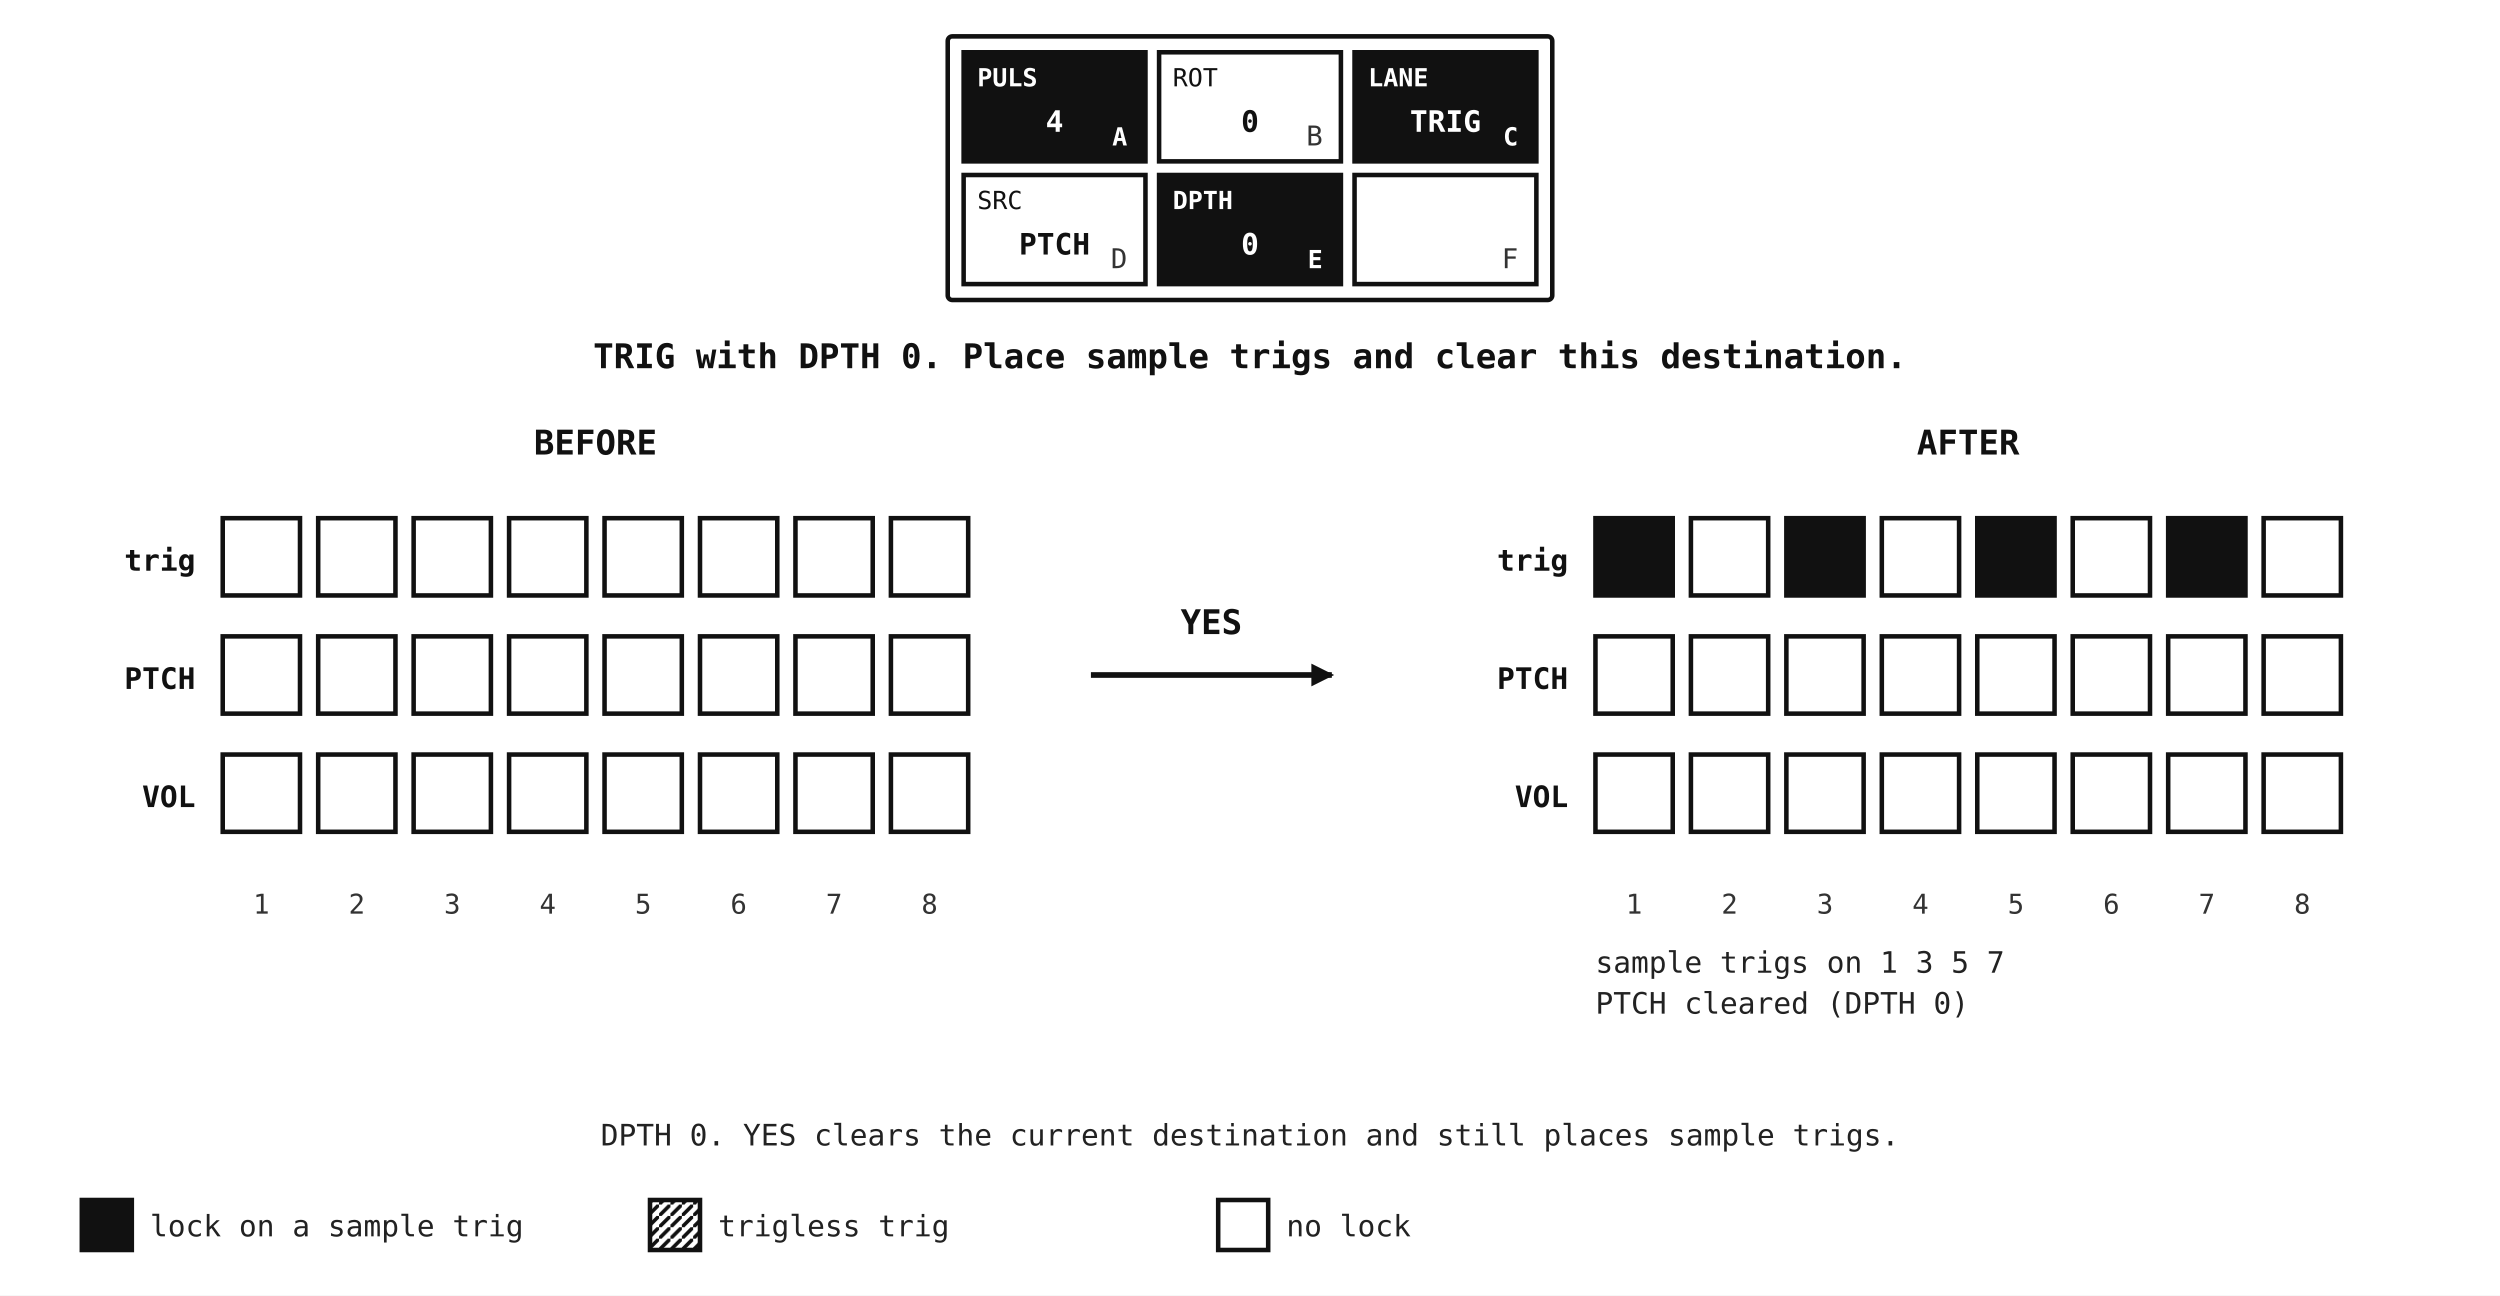
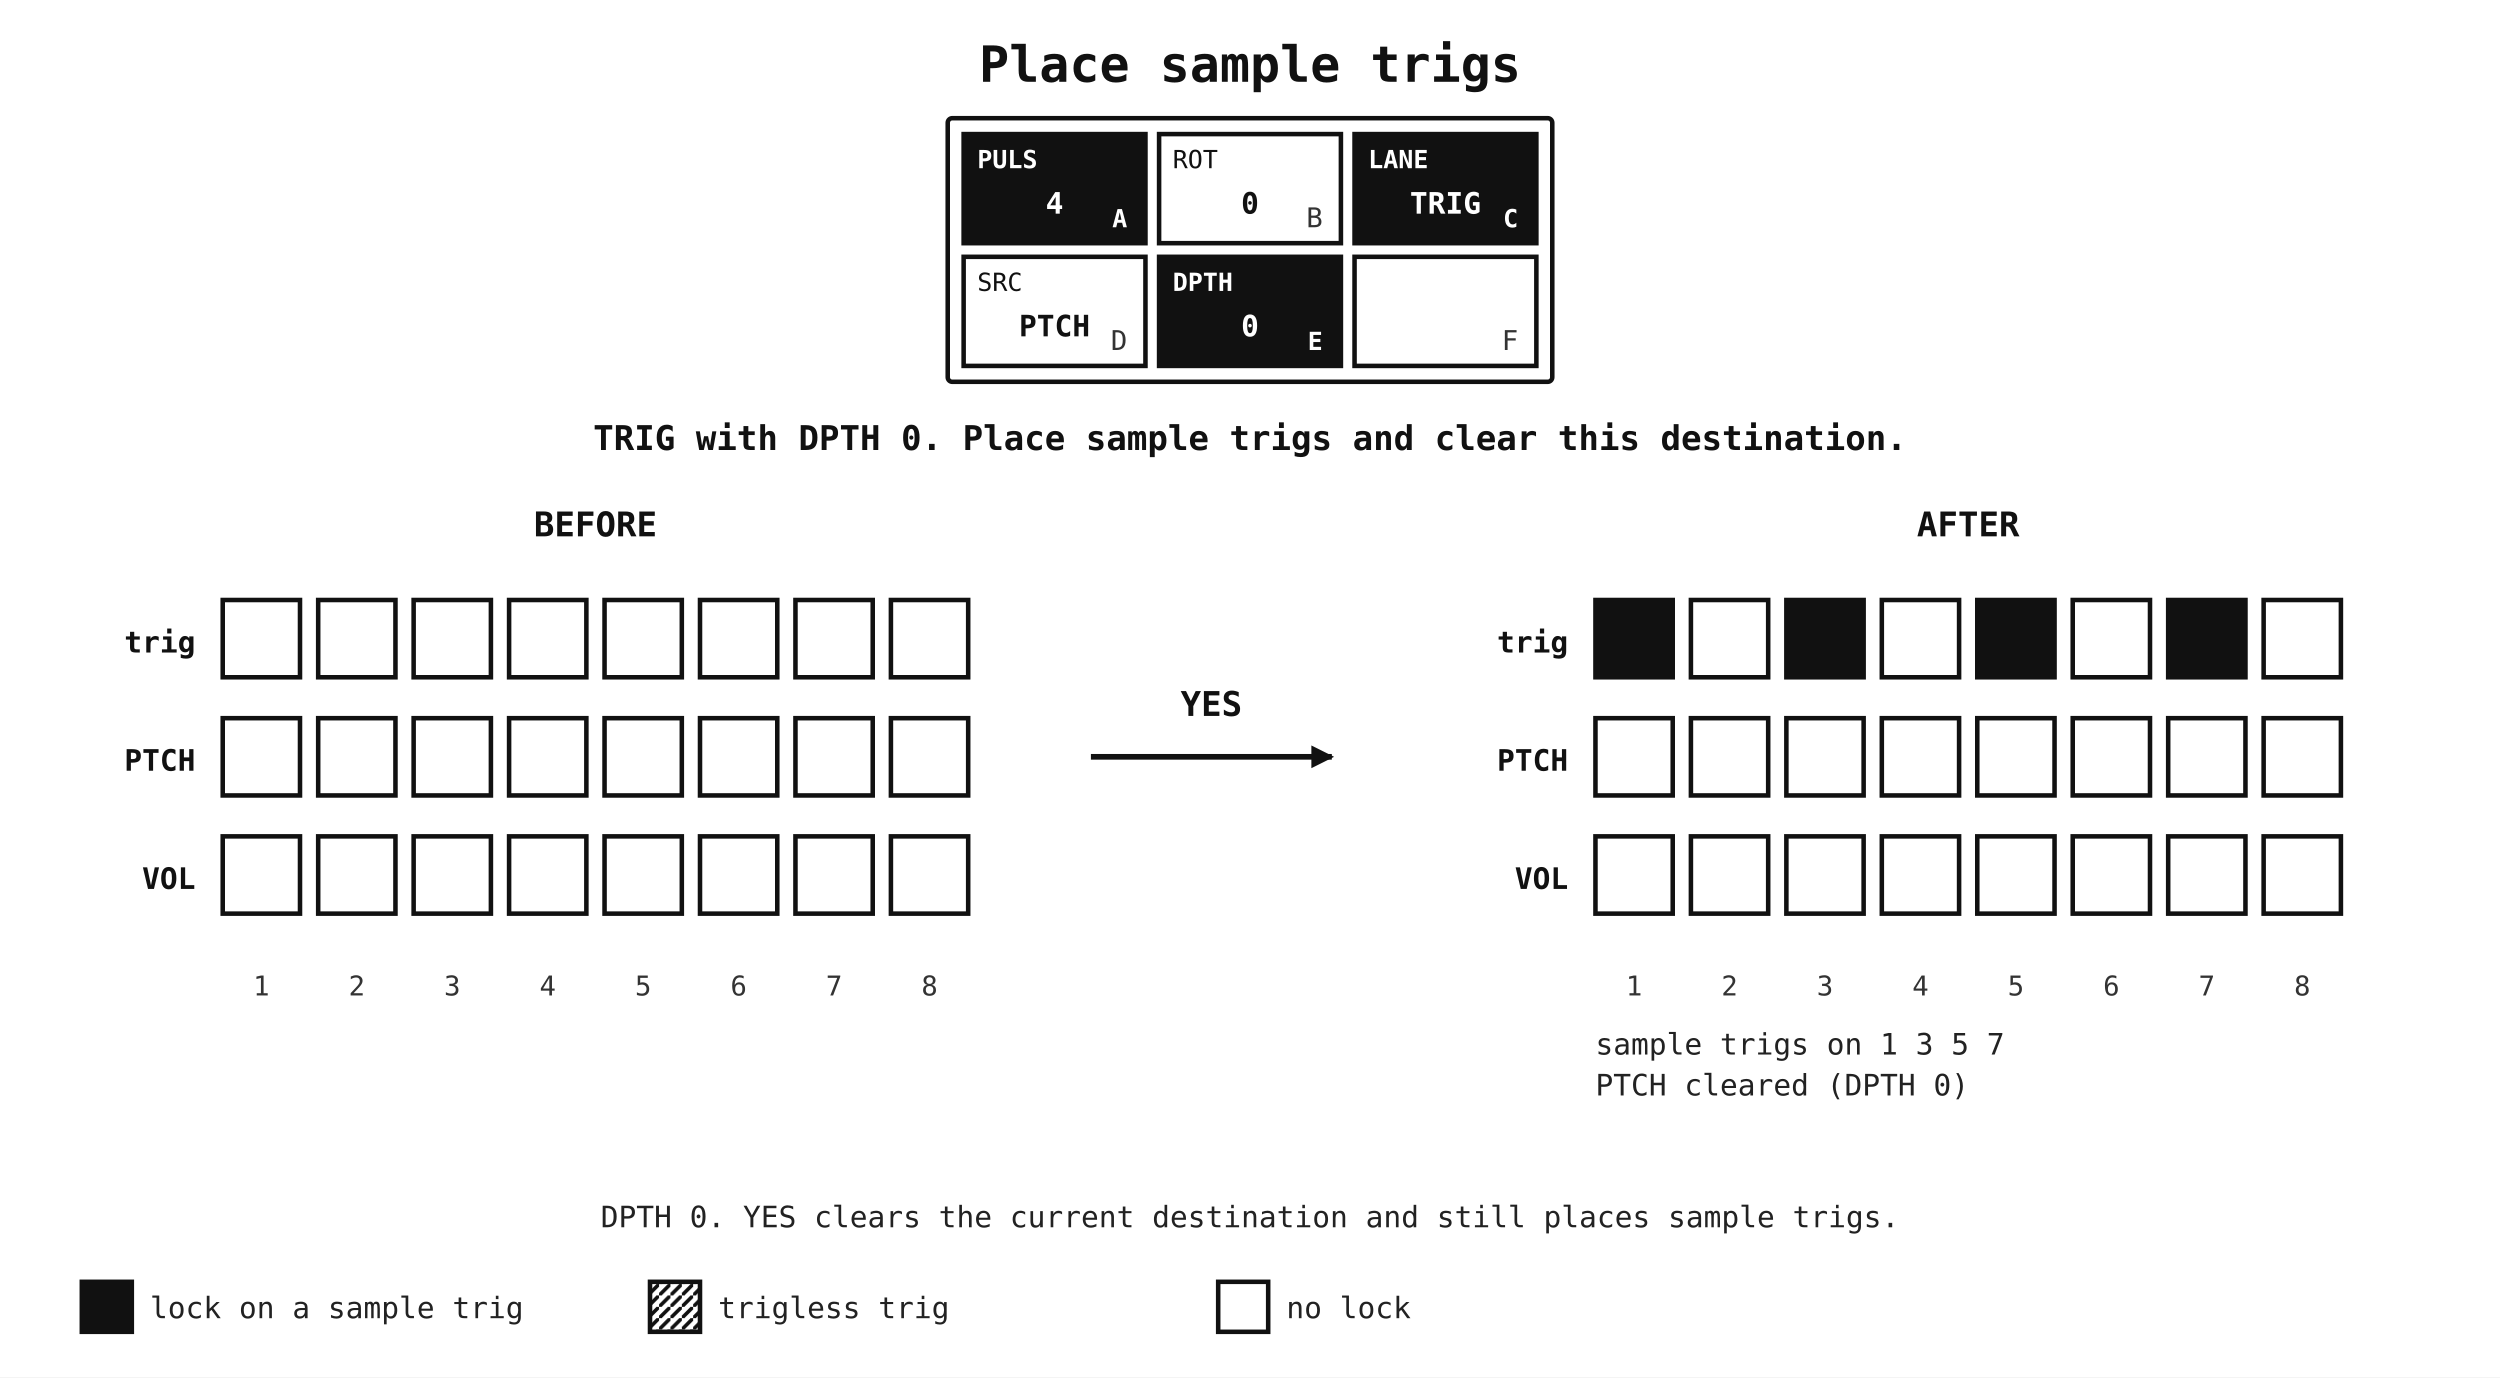
- <svg xmlns="http://www.w3.org/2000/svg" viewBox="0 0 1100 570" width="1100" height="570" role="img">
-   <rect width="1100" height="570" fill="#fff" />
+ <svg xmlns="http://www.w3.org/2000/svg" viewBox="0 0 1100 606" width="1100" height="606" role="img">
+   <rect width="1100" height="606" fill="#fff" />
  <defs>
    <pattern id="hatch" patternUnits="userSpaceOnUse" width="5" height="5">
      <path d="M0 5 L5 0" stroke="#111" stroke-width="1.6" />
    </pattern>
    <marker id="a" markerUnits="userSpaceOnUse" viewBox="0 0 10 10" refX="9" refY="5" markerWidth="10" markerHeight="10" orient="auto">
      <path d="M0 0 L10 5 L0 10 Z" fill="#111" />
    </marker>
  </defs>
  <style>
+     .title { font: 22px ui-monospace, Menlo, Consolas, monospace; fill:#111; font-weight:700; }
    .t { font: 15px ui-monospace, Menlo, Consolas, monospace; fill:#111; font-weight:700; }
    .t-sm { font: 13px ui-monospace, Menlo, Consolas, monospace; fill:#222; }
    .t-xs { font: 12px ui-monospace, Menlo, Consolas, monospace; fill:#333; }
    .lab { font: 13px ui-monospace, Menlo, Consolas, monospace; fill:#111; font-weight:700; }
    .kn { font: 11px ui-monospace, Menlo, Consolas, monospace; fill:#111; }
    .kn-inv { font: 11px ui-monospace, Menlo, Consolas, monospace; fill:#fff; font-weight:700; }
    .kn-val { font: 13px ui-monospace, Menlo, Consolas, monospace; fill:#111; font-weight:700; }
    .kn-val-inv { font: 13px ui-monospace, Menlo, Consolas, monospace; fill:#fff; font-weight:700; }
    .arr { fill:none; stroke:#111; stroke-width:2.5; marker-end:url(#a); }
    .panel { fill:#fff; stroke:#111; stroke-width:2; }
  </style>
-   <rect class="panel" x="417" y="16" width="266" height="116" rx="2" />
-   <rect x="424" y="23" width="80" height="48" fill="#111" stroke="#111" stroke-width="2" />
-   <text class="kn-inv" x="430" y="38">PULS</text>
-   <text class="kn-val-inv" x="464.0" y="58" text-anchor="middle">4</text>
-   <text class="kn-inv" x="496" y="64" text-anchor="end">A</text>
-   <rect x="510" y="23" width="80" height="48" fill="#fff" stroke="#111" stroke-width="2" />
-   <text class="kn" x="516" y="38">ROT</text>
-   <text class="kn-val" x="550.0" y="58" text-anchor="middle">0</text>
-   <text class="t-xs" x="582" y="64" text-anchor="end">B</text>
-   <rect x="596" y="23" width="80" height="48" fill="#111" stroke="#111" stroke-width="2" />
-   <text class="kn-inv" x="602" y="38">LANE</text>
-   <text class="kn-val-inv" x="636.0" y="58" text-anchor="middle">TRIG</text>
-   <text class="kn-inv" x="668" y="64" text-anchor="end">C</text>
-   <rect x="424" y="77" width="80" height="48" fill="#fff" stroke="#111" stroke-width="2" />
-   <text class="kn" x="430" y="92">SRC</text>
-   <text class="kn-val" x="464.0" y="112" text-anchor="middle">PTCH</text>
-   <text class="t-xs" x="496" y="118" text-anchor="end">D</text>
-   <rect x="510" y="77" width="80" height="48" fill="#111" stroke="#111" stroke-width="2" />
-   <text class="kn-inv" x="516" y="92">DPTH</text>
-   <text class="kn-val-inv" x="550.0" y="112" text-anchor="middle">0</text>
-   <text class="kn-inv" x="582" y="118" text-anchor="end">E</text>
-   <rect x="596" y="77" width="80" height="48" fill="#fff" stroke="#111" stroke-width="2" />
-   <text class="t-xs" x="668" y="118" text-anchor="end">F</text>
-   <text class="t" x="550.0" y="162" text-anchor="middle">TRIG with DPTH 0. Place sample trigs and clear this destination.</text>
-   <text class="t" x="262.0" y="200" text-anchor="middle">BEFORE</text>
-   <text class="lab" x="86" y="251.12" text-anchor="end">trig</text>
-   <rect x="98" y="228" width="34" height="34" fill="#fff" stroke="#111" stroke-width="2" />
-   <rect x="140" y="228" width="34" height="34" fill="#fff" stroke="#111" stroke-width="2" />
-   <rect x="182" y="228" width="34" height="34" fill="#fff" stroke="#111" stroke-width="2" />
-   <rect x="224" y="228" width="34" height="34" fill="#fff" stroke="#111" stroke-width="2" />
-   <rect x="266" y="228" width="34" height="34" fill="#fff" stroke="#111" stroke-width="2" />
-   <rect x="308" y="228" width="34" height="34" fill="#fff" stroke="#111" stroke-width="2" />
-   <rect x="350" y="228" width="34" height="34" fill="#fff" stroke="#111" stroke-width="2" />
-   <rect x="392" y="228" width="34" height="34" fill="#fff" stroke="#111" stroke-width="2" />
-   <text class="lab" x="86" y="303.12" text-anchor="end">PTCH</text>
-   <rect x="98" y="280" width="34" height="34" fill="#fff" stroke="#111" stroke-width="2" />
-   <rect x="140" y="280" width="34" height="34" fill="#fff" stroke="#111" stroke-width="2" />
-   <rect x="182" y="280" width="34" height="34" fill="#fff" stroke="#111" stroke-width="2" />
-   <rect x="224" y="280" width="34" height="34" fill="#fff" stroke="#111" stroke-width="2" />
-   <rect x="266" y="280" width="34" height="34" fill="#fff" stroke="#111" stroke-width="2" />
-   <rect x="308" y="280" width="34" height="34" fill="#fff" stroke="#111" stroke-width="2" />
-   <rect x="350" y="280" width="34" height="34" fill="#fff" stroke="#111" stroke-width="2" />
-   <rect x="392" y="280" width="34" height="34" fill="#fff" stroke="#111" stroke-width="2" />
-   <text class="lab" x="86" y="355.12" text-anchor="end">VOL</text>
-   <rect x="98" y="332" width="34" height="34" fill="#fff" stroke="#111" stroke-width="2" />
-   <rect x="140" y="332" width="34" height="34" fill="#fff" stroke="#111" stroke-width="2" />
-   <rect x="182" y="332" width="34" height="34" fill="#fff" stroke="#111" stroke-width="2" />
-   <rect x="224" y="332" width="34" height="34" fill="#fff" stroke="#111" stroke-width="2" />
-   <rect x="266" y="332" width="34" height="34" fill="#fff" stroke="#111" stroke-width="2" />
-   <rect x="308" y="332" width="34" height="34" fill="#fff" stroke="#111" stroke-width="2" />
-   <rect x="350" y="332" width="34" height="34" fill="#fff" stroke="#111" stroke-width="2" />
-   <rect x="392" y="332" width="34" height="34" fill="#fff" stroke="#111" stroke-width="2" />
-   <text class="t-xs" x="115.0" y="402" text-anchor="middle">1</text>
-   <text class="t-xs" x="157.0" y="402" text-anchor="middle">2</text>
-   <text class="t-xs" x="199.0" y="402" text-anchor="middle">3</text>
-   <text class="t-xs" x="241.0" y="402" text-anchor="middle">4</text>
-   <text class="t-xs" x="283.0" y="402" text-anchor="middle">5</text>
-   <text class="t-xs" x="325.0" y="402" text-anchor="middle">6</text>
-   <text class="t-xs" x="367.0" y="402" text-anchor="middle">7</text>
-   <text class="t-xs" x="409.0" y="402" text-anchor="middle">8</text>
-   <text class="t" x="866.0" y="200" text-anchor="middle">AFTER</text>
-   <text class="lab" x="690" y="251.12" text-anchor="end">trig</text>
-   <rect x="702" y="228" width="34" height="34" fill="#111" stroke="#111" stroke-width="2" />
-   <rect x="744" y="228" width="34" height="34" fill="#fff" stroke="#111" stroke-width="2" />
-   <rect x="786" y="228" width="34" height="34" fill="#111" stroke="#111" stroke-width="2" />
-   <rect x="828" y="228" width="34" height="34" fill="#fff" stroke="#111" stroke-width="2" />
-   <rect x="870" y="228" width="34" height="34" fill="#111" stroke="#111" stroke-width="2" />
-   <rect x="912" y="228" width="34" height="34" fill="#fff" stroke="#111" stroke-width="2" />
-   <rect x="954" y="228" width="34" height="34" fill="#111" stroke="#111" stroke-width="2" />
-   <rect x="996" y="228" width="34" height="34" fill="#fff" stroke="#111" stroke-width="2" />
-   <text class="lab" x="690" y="303.12" text-anchor="end">PTCH</text>
-   <rect x="702" y="280" width="34" height="34" fill="#fff" stroke="#111" stroke-width="2" />
-   <rect x="744" y="280" width="34" height="34" fill="#fff" stroke="#111" stroke-width="2" />
-   <rect x="786" y="280" width="34" height="34" fill="#fff" stroke="#111" stroke-width="2" />
-   <rect x="828" y="280" width="34" height="34" fill="#fff" stroke="#111" stroke-width="2" />
-   <rect x="870" y="280" width="34" height="34" fill="#fff" stroke="#111" stroke-width="2" />
-   <rect x="912" y="280" width="34" height="34" fill="#fff" stroke="#111" stroke-width="2" />
-   <rect x="954" y="280" width="34" height="34" fill="#fff" stroke="#111" stroke-width="2" />
-   <rect x="996" y="280" width="34" height="34" fill="#fff" stroke="#111" stroke-width="2" />
-   <text class="lab" x="690" y="355.12" text-anchor="end">VOL</text>
-   <rect x="702" y="332" width="34" height="34" fill="#fff" stroke="#111" stroke-width="2" />
-   <rect x="744" y="332" width="34" height="34" fill="#fff" stroke="#111" stroke-width="2" />
-   <rect x="786" y="332" width="34" height="34" fill="#fff" stroke="#111" stroke-width="2" />
-   <rect x="828" y="332" width="34" height="34" fill="#fff" stroke="#111" stroke-width="2" />
-   <rect x="870" y="332" width="34" height="34" fill="#fff" stroke="#111" stroke-width="2" />
-   <rect x="912" y="332" width="34" height="34" fill="#fff" stroke="#111" stroke-width="2" />
-   <rect x="954" y="332" width="34" height="34" fill="#fff" stroke="#111" stroke-width="2" />
-   <rect x="996" y="332" width="34" height="34" fill="#fff" stroke="#111" stroke-width="2" />
-   <text class="t-xs" x="719.0" y="402" text-anchor="middle">1</text>
-   <text class="t-xs" x="761.0" y="402" text-anchor="middle">2</text>
-   <text class="t-xs" x="803.0" y="402" text-anchor="middle">3</text>
-   <text class="t-xs" x="845.0" y="402" text-anchor="middle">4</text>
-   <text class="t-xs" x="887.0" y="402" text-anchor="middle">5</text>
-   <text class="t-xs" x="929.0" y="402" text-anchor="middle">6</text>
-   <text class="t-xs" x="971.0" y="402" text-anchor="middle">7</text>
-   <text class="t-xs" x="1013.0" y="402" text-anchor="middle">8</text>
-   <text class="t" x="533.0" y="279.0" text-anchor="middle">YES</text>
-   <line class="arr" x1="480" y1="297.0" x2="586" y2="297.0" />
-   <text class="t-sm" x="702" y="428">sample trigs on 1 3 5 7</text>
-   <text class="t-sm" x="702" y="446">PTCH cleared (DPTH 0)</text>
-   <text class="t-sm" x="550.0" y="504" text-anchor="middle">DPTH 0. YES clears the current destination and still places sample trigs.</text>
-   <rect x="36" y="528" width="22" height="22" fill="#111" stroke="#111" stroke-width="2" />
-   <text class="t-sm" x="66" y="544">lock on a sample trig</text>
-   <rect x="286" y="528" width="22" height="22" fill="url(#hatch)" stroke="#111" stroke-width="2" />
-   <text class="t-sm" x="316" y="544">trigless trig</text>
-   <rect x="536" y="528" width="22" height="22" fill="#fff" stroke="#111" stroke-width="2" />
-   <text class="t-sm" x="566" y="544">no lock</text>
+   <text class="title" x="550.0" y="36" text-anchor="middle">Place sample trigs</text>
+   <rect class="panel" x="417" y="52" width="266" height="116" rx="2" />
+   <rect x="424" y="59" width="80" height="48" fill="#111" stroke="#111" stroke-width="2" />
+   <text class="kn-inv" x="430" y="74">PULS</text>
+   <text class="kn-val-inv" x="464.0" y="94" text-anchor="middle">4</text>
+   <text class="kn-inv" x="496" y="100" text-anchor="end">A</text>
+   <rect x="510" y="59" width="80" height="48" fill="#fff" stroke="#111" stroke-width="2" />
+   <text class="kn" x="516" y="74">ROT</text>
+   <text class="kn-val" x="550.0" y="94" text-anchor="middle">0</text>
+   <text class="t-xs" x="582" y="100" text-anchor="end">B</text>
+   <rect x="596" y="59" width="80" height="48" fill="#111" stroke="#111" stroke-width="2" />
+   <text class="kn-inv" x="602" y="74">LANE</text>
+   <text class="kn-val-inv" x="636.0" y="94" text-anchor="middle">TRIG</text>
+   <text class="kn-inv" x="668" y="100" text-anchor="end">C</text>
+   <rect x="424" y="113" width="80" height="48" fill="#fff" stroke="#111" stroke-width="2" />
+   <text class="kn" x="430" y="128">SRC</text>
+   <text class="kn-val" x="464.0" y="148" text-anchor="middle">PTCH</text>
+   <text class="t-xs" x="496" y="154" text-anchor="end">D</text>
+   <rect x="510" y="113" width="80" height="48" fill="#111" stroke="#111" stroke-width="2" />
+   <text class="kn-inv" x="516" y="128">DPTH</text>
+   <text class="kn-val-inv" x="550.0" y="148" text-anchor="middle">0</text>
+   <text class="kn-inv" x="582" y="154" text-anchor="end">E</text>
+   <rect x="596" y="113" width="80" height="48" fill="#fff" stroke="#111" stroke-width="2" />
+   <text class="t-xs" x="668" y="154" text-anchor="end">F</text>
+   <text class="t" x="550.0" y="198" text-anchor="middle">TRIG with DPTH 0. Place sample trigs and clear this destination.</text>
+   <text class="t" x="262.0" y="236" text-anchor="middle">BEFORE</text>
+   <text class="lab" x="86" y="287.12" text-anchor="end">trig</text>
+   <rect x="98" y="264" width="34" height="34" fill="#fff" stroke="#111" stroke-width="2" />
+   <rect x="140" y="264" width="34" height="34" fill="#fff" stroke="#111" stroke-width="2" />
+   <rect x="182" y="264" width="34" height="34" fill="#fff" stroke="#111" stroke-width="2" />
+   <rect x="224" y="264" width="34" height="34" fill="#fff" stroke="#111" stroke-width="2" />
+   <rect x="266" y="264" width="34" height="34" fill="#fff" stroke="#111" stroke-width="2" />
+   <rect x="308" y="264" width="34" height="34" fill="#fff" stroke="#111" stroke-width="2" />
+   <rect x="350" y="264" width="34" height="34" fill="#fff" stroke="#111" stroke-width="2" />
+   <rect x="392" y="264" width="34" height="34" fill="#fff" stroke="#111" stroke-width="2" />
+   <text class="lab" x="86" y="339.12" text-anchor="end">PTCH</text>
+   <rect x="98" y="316" width="34" height="34" fill="#fff" stroke="#111" stroke-width="2" />
+   <rect x="140" y="316" width="34" height="34" fill="#fff" stroke="#111" stroke-width="2" />
+   <rect x="182" y="316" width="34" height="34" fill="#fff" stroke="#111" stroke-width="2" />
+   <rect x="224" y="316" width="34" height="34" fill="#fff" stroke="#111" stroke-width="2" />
+   <rect x="266" y="316" width="34" height="34" fill="#fff" stroke="#111" stroke-width="2" />
+   <rect x="308" y="316" width="34" height="34" fill="#fff" stroke="#111" stroke-width="2" />
+   <rect x="350" y="316" width="34" height="34" fill="#fff" stroke="#111" stroke-width="2" />
+   <rect x="392" y="316" width="34" height="34" fill="#fff" stroke="#111" stroke-width="2" />
+   <text class="lab" x="86" y="391.12" text-anchor="end">VOL</text>
+   <rect x="98" y="368" width="34" height="34" fill="#fff" stroke="#111" stroke-width="2" />
+   <rect x="140" y="368" width="34" height="34" fill="#fff" stroke="#111" stroke-width="2" />
+   <rect x="182" y="368" width="34" height="34" fill="#fff" stroke="#111" stroke-width="2" />
+   <rect x="224" y="368" width="34" height="34" fill="#fff" stroke="#111" stroke-width="2" />
+   <rect x="266" y="368" width="34" height="34" fill="#fff" stroke="#111" stroke-width="2" />
+   <rect x="308" y="368" width="34" height="34" fill="#fff" stroke="#111" stroke-width="2" />
+   <rect x="350" y="368" width="34" height="34" fill="#fff" stroke="#111" stroke-width="2" />
+   <rect x="392" y="368" width="34" height="34" fill="#fff" stroke="#111" stroke-width="2" />
+   <text class="t-xs" x="115.0" y="438" text-anchor="middle">1</text>
+   <text class="t-xs" x="157.0" y="438" text-anchor="middle">2</text>
+   <text class="t-xs" x="199.0" y="438" text-anchor="middle">3</text>
+   <text class="t-xs" x="241.0" y="438" text-anchor="middle">4</text>
+   <text class="t-xs" x="283.0" y="438" text-anchor="middle">5</text>
+   <text class="t-xs" x="325.0" y="438" text-anchor="middle">6</text>
+   <text class="t-xs" x="367.0" y="438" text-anchor="middle">7</text>
+   <text class="t-xs" x="409.0" y="438" text-anchor="middle">8</text>
+   <text class="t" x="866.0" y="236" text-anchor="middle">AFTER</text>
+   <text class="lab" x="690" y="287.12" text-anchor="end">trig</text>
+   <rect x="702" y="264" width="34" height="34" fill="#111" stroke="#111" stroke-width="2" />
+   <rect x="744" y="264" width="34" height="34" fill="#fff" stroke="#111" stroke-width="2" />
+   <rect x="786" y="264" width="34" height="34" fill="#111" stroke="#111" stroke-width="2" />
+   <rect x="828" y="264" width="34" height="34" fill="#fff" stroke="#111" stroke-width="2" />
+   <rect x="870" y="264" width="34" height="34" fill="#111" stroke="#111" stroke-width="2" />
+   <rect x="912" y="264" width="34" height="34" fill="#fff" stroke="#111" stroke-width="2" />
+   <rect x="954" y="264" width="34" height="34" fill="#111" stroke="#111" stroke-width="2" />
+   <rect x="996" y="264" width="34" height="34" fill="#fff" stroke="#111" stroke-width="2" />
+   <text class="lab" x="690" y="339.12" text-anchor="end">PTCH</text>
+   <rect x="702" y="316" width="34" height="34" fill="#fff" stroke="#111" stroke-width="2" />
+   <rect x="744" y="316" width="34" height="34" fill="#fff" stroke="#111" stroke-width="2" />
+   <rect x="786" y="316" width="34" height="34" fill="#fff" stroke="#111" stroke-width="2" />
+   <rect x="828" y="316" width="34" height="34" fill="#fff" stroke="#111" stroke-width="2" />
+   <rect x="870" y="316" width="34" height="34" fill="#fff" stroke="#111" stroke-width="2" />
+   <rect x="912" y="316" width="34" height="34" fill="#fff" stroke="#111" stroke-width="2" />
+   <rect x="954" y="316" width="34" height="34" fill="#fff" stroke="#111" stroke-width="2" />
+   <rect x="996" y="316" width="34" height="34" fill="#fff" stroke="#111" stroke-width="2" />
+   <text class="lab" x="690" y="391.12" text-anchor="end">VOL</text>
+   <rect x="702" y="368" width="34" height="34" fill="#fff" stroke="#111" stroke-width="2" />
+   <rect x="744" y="368" width="34" height="34" fill="#fff" stroke="#111" stroke-width="2" />
+   <rect x="786" y="368" width="34" height="34" fill="#fff" stroke="#111" stroke-width="2" />
+   <rect x="828" y="368" width="34" height="34" fill="#fff" stroke="#111" stroke-width="2" />
+   <rect x="870" y="368" width="34" height="34" fill="#fff" stroke="#111" stroke-width="2" />
+   <rect x="912" y="368" width="34" height="34" fill="#fff" stroke="#111" stroke-width="2" />
+   <rect x="954" y="368" width="34" height="34" fill="#fff" stroke="#111" stroke-width="2" />
+   <rect x="996" y="368" width="34" height="34" fill="#fff" stroke="#111" stroke-width="2" />
+   <text class="t-xs" x="719.0" y="438" text-anchor="middle">1</text>
+   <text class="t-xs" x="761.0" y="438" text-anchor="middle">2</text>
+   <text class="t-xs" x="803.0" y="438" text-anchor="middle">3</text>
+   <text class="t-xs" x="845.0" y="438" text-anchor="middle">4</text>
+   <text class="t-xs" x="887.0" y="438" text-anchor="middle">5</text>
+   <text class="t-xs" x="929.0" y="438" text-anchor="middle">6</text>
+   <text class="t-xs" x="971.0" y="438" text-anchor="middle">7</text>
+   <text class="t-xs" x="1013.0" y="438" text-anchor="middle">8</text>
+   <text class="t" x="533.0" y="315.0" text-anchor="middle">YES</text>
+   <line class="arr" x1="480" y1="333.0" x2="586" y2="333.0" />
+   <text class="t-sm" x="702" y="464">sample trigs on 1 3 5 7</text>
+   <text class="t-sm" x="702" y="482">PTCH cleared (DPTH 0)</text>
+   <text class="t-sm" x="550.0" y="540" text-anchor="middle">DPTH 0. YES clears the current destination and still places sample trigs.</text>
+   <rect x="36" y="564" width="22" height="22" fill="#111" stroke="#111" stroke-width="2" />
+   <text class="t-sm" x="66" y="580">lock on a sample trig</text>
+   <rect x="286" y="564" width="22" height="22" fill="url(#hatch)" stroke="#111" stroke-width="2" />
+   <text class="t-sm" x="316" y="580">trigless trig</text>
+   <rect x="536" y="564" width="22" height="22" fill="#fff" stroke="#111" stroke-width="2" />
+   <text class="t-sm" x="566" y="580">no lock</text>
</svg>
